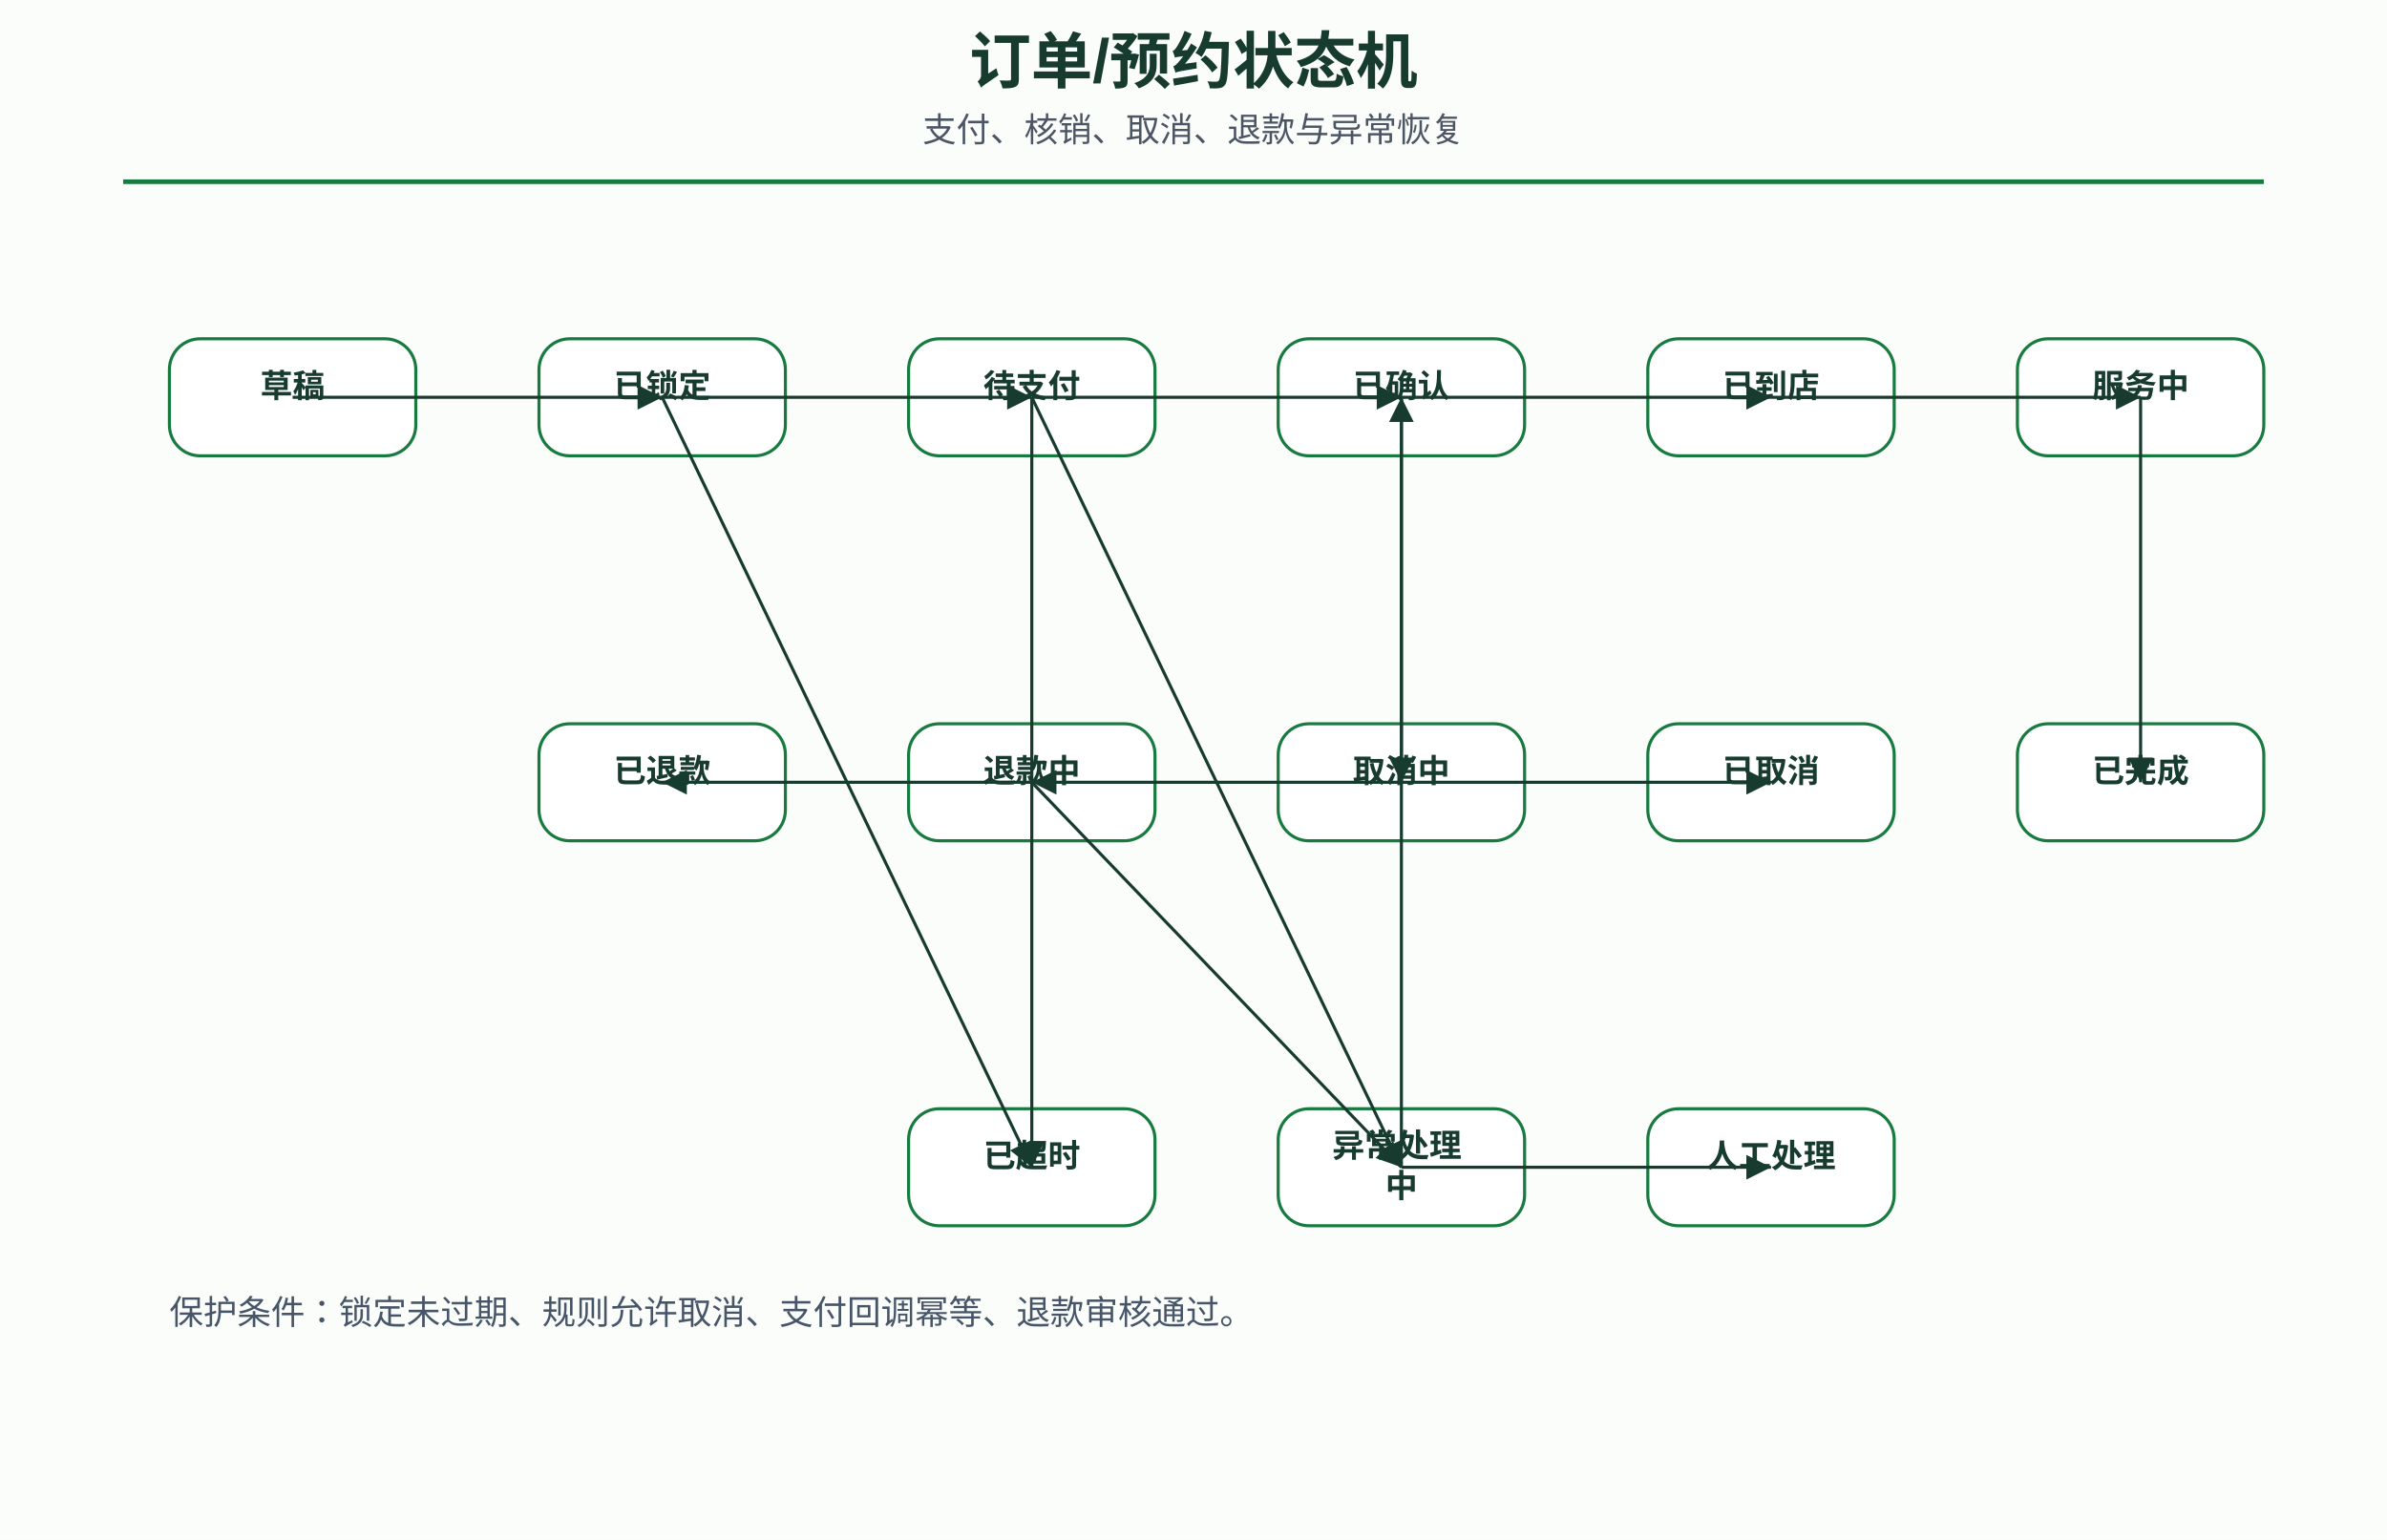
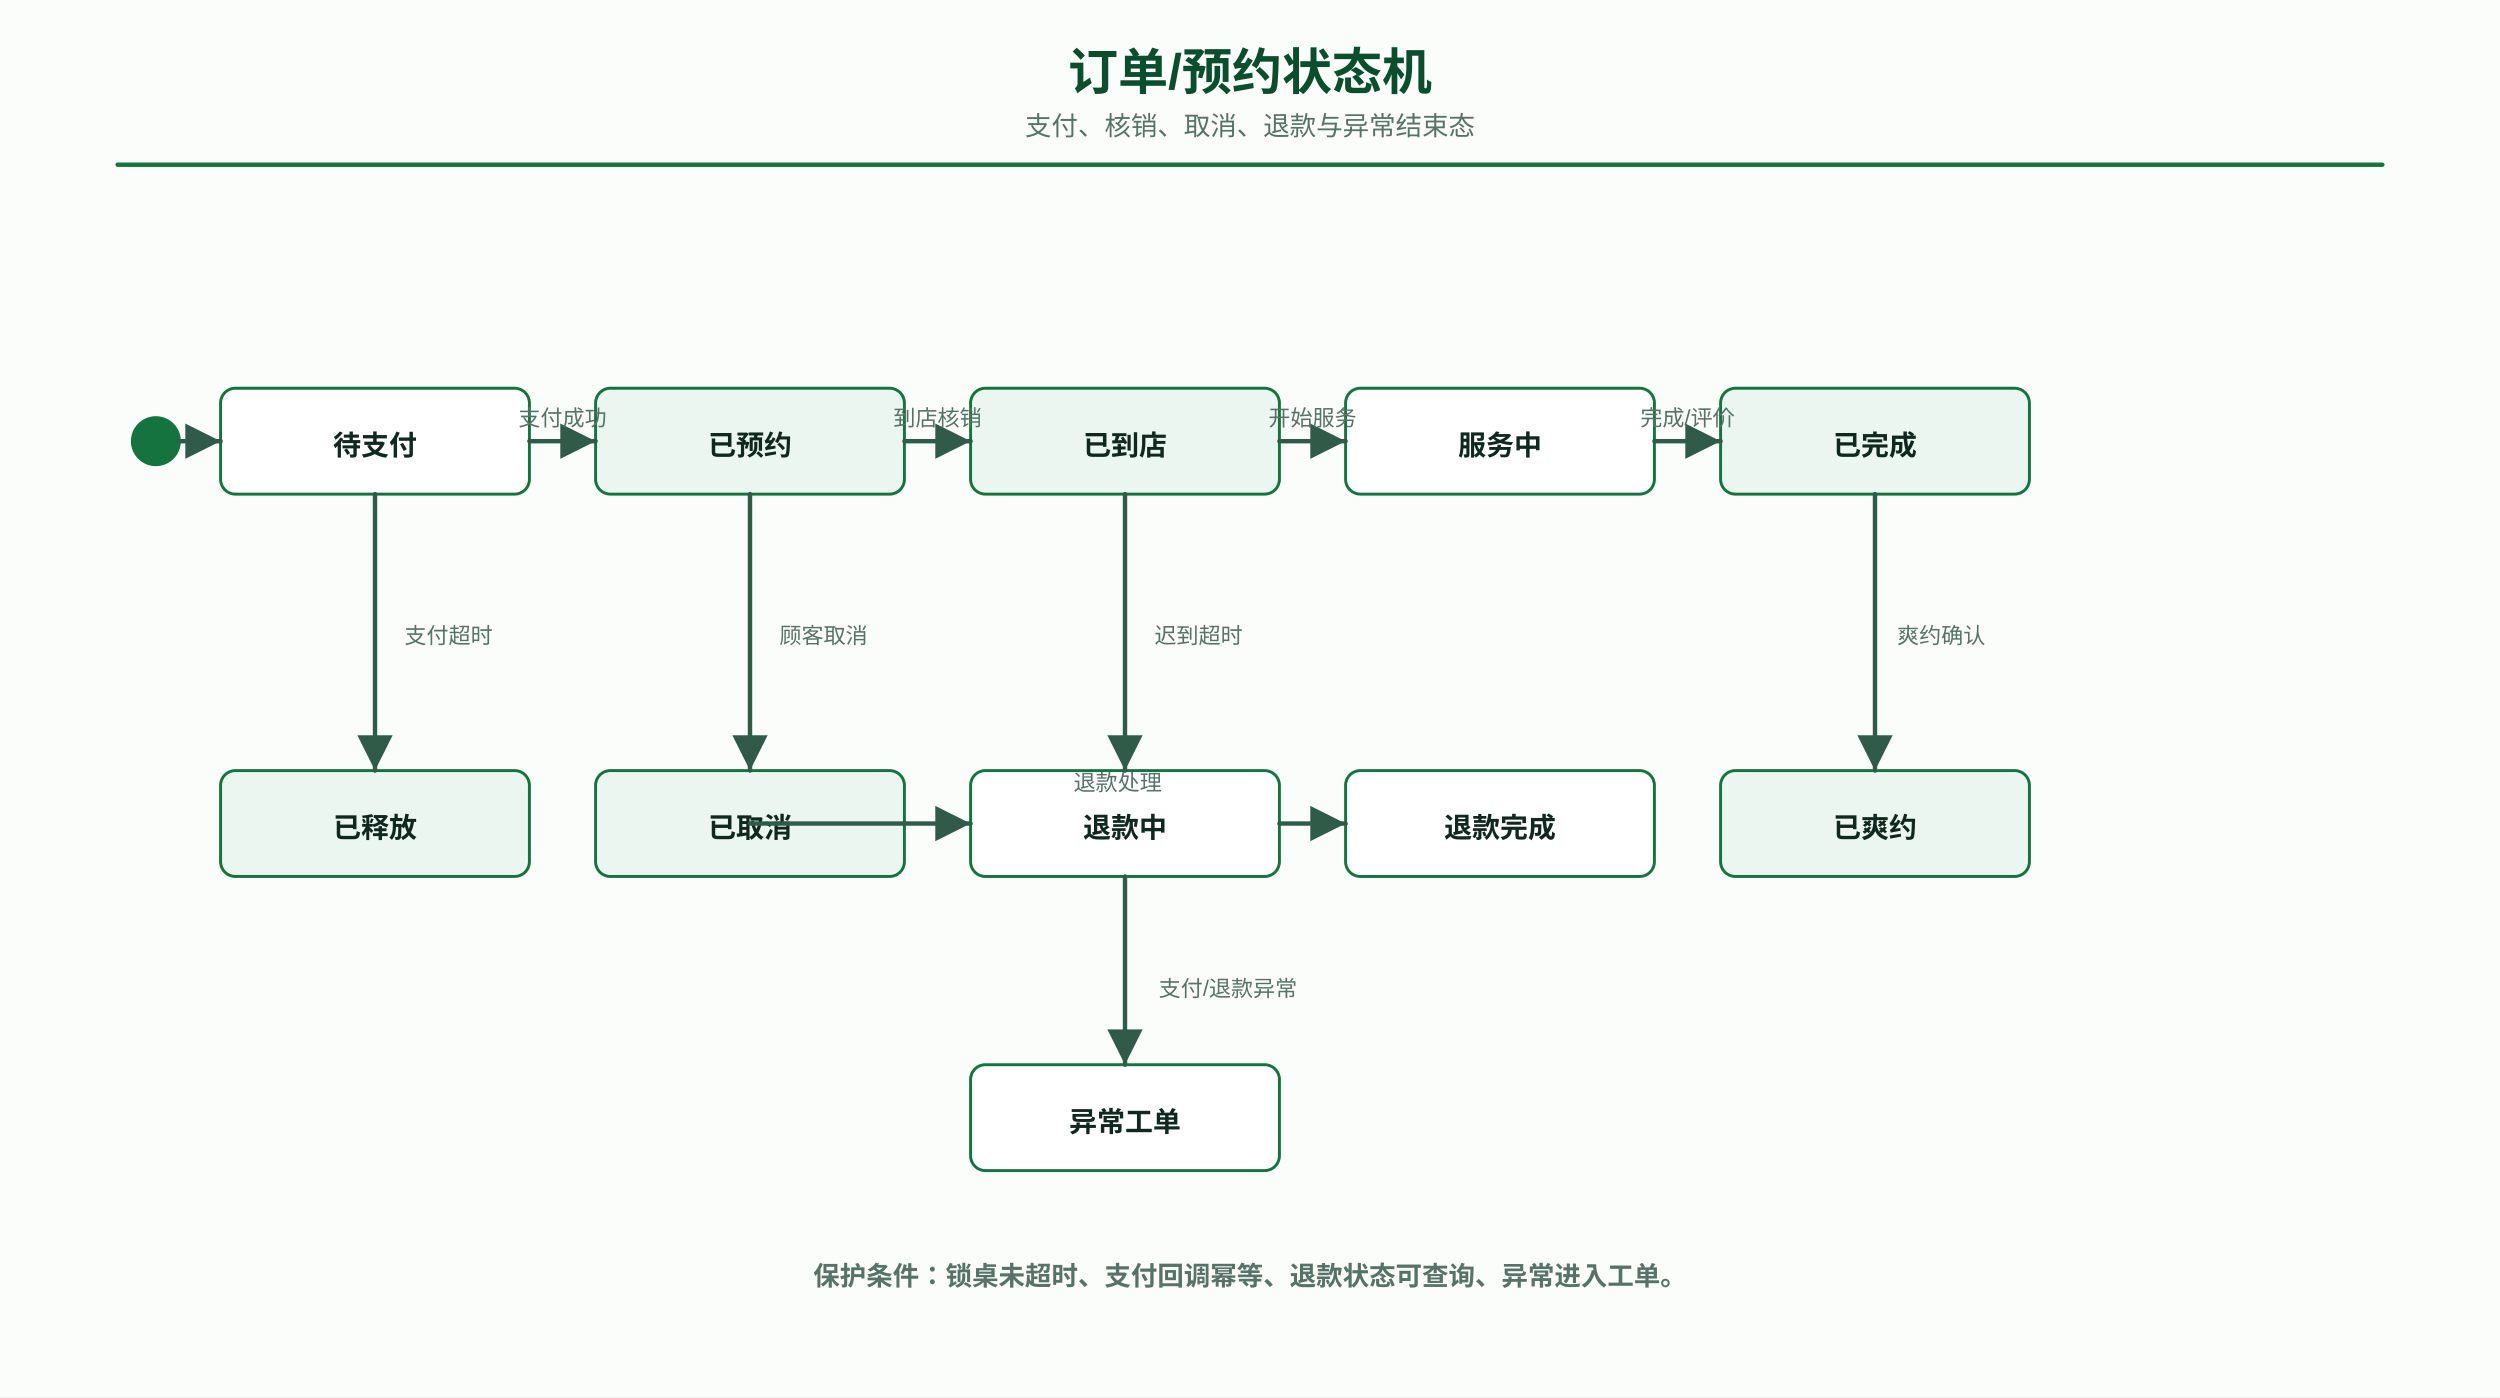
- <svg xmlns="http://www.w3.org/2000/svg" width="1550" height="1000" viewBox="0 0 1550 1000">
+ <svg xmlns="http://www.w3.org/2000/svg" width="1700" height="950" viewBox="0 0 1700 950">
  <defs>
    <marker id="arrow" markerWidth="12" markerHeight="12" refX="10" refY="6" orient="auto" markerUnits="strokeWidth">
-       <path d="M2,2 L10,6 L2,10 z" fill="#173B2F" />
+       <path d="M2,2 L10,6 L2,10 Z" fill="#305B49" />
    </marker>
-     <linearGradient id="head" x1="0" y1="0" x2="1" y2="1">
-       <stop offset="0%" stop-color="#F8FCFA" />
-       <stop offset="100%" stop-color="#EAF6EF" />
-     </linearGradient>
+     <marker id="arrowGreen" markerWidth="12" markerHeight="12" refX="10" refY="6" orient="auto" markerUnits="strokeWidth">
+       <path d="M2,2 L10,6 L2,10 Z" fill="#14733E" />
+     </marker>
  </defs>
-   <rect width="100%" height="100%" fill="#FBFDFB" />
-   <text x="775.0" y="54" text-anchor="middle" font-family="Microsoft YaHei, Arial" font-size="40" font-weight="800" fill="#173B2F">订单/预约状态机</text>
-   <text x="775.0" y="92" text-anchor="middle" font-family="Microsoft YaHei, Arial" font-size="22" fill="#4B5563">支付、核销、取消、退款与异常恢复</text>
-   <line x1="80" y1="118" x2="1470" y2="118" stroke="#177A3E" stroke-width="3" />
-   <rect x="110" y="220" width="160" height="76" rx="20" fill="#FFFFFF" stroke="#177A3E" stroke-width="2" />
-   <text x="190.0" y="258.0" text-anchor="middle" font-family="Microsoft YaHei, Arial" font-size="21" font-weight="600" fill="#173B2F">
-     <tspan x="190.0" dy="0">草稿</tspan>
-   </text>
-   <rect x="350" y="220" width="160" height="76" rx="20" fill="#FFFFFF" stroke="#177A3E" stroke-width="2" />
-   <text x="430.0" y="258.0" text-anchor="middle" font-family="Microsoft YaHei, Arial" font-size="21" font-weight="600" fill="#173B2F">
-     <tspan x="430.0" dy="0">已锁定</tspan>
-   </text>
-   <rect x="590" y="220" width="160" height="76" rx="20" fill="#FFFFFF" stroke="#177A3E" stroke-width="2" />
-   <text x="670.0" y="258.0" text-anchor="middle" font-family="Microsoft YaHei, Arial" font-size="21" font-weight="600" fill="#173B2F">
-     <tspan x="670.0" dy="0">待支付</tspan>
-   </text>
-   <rect x="830" y="220" width="160" height="76" rx="20" fill="#FFFFFF" stroke="#177A3E" stroke-width="2" />
-   <text x="910.0" y="258.0" text-anchor="middle" font-family="Microsoft YaHei, Arial" font-size="21" font-weight="600" fill="#173B2F">
-     <tspan x="910.0" dy="0">已确认</tspan>
-   </text>
-   <rect x="1070" y="220" width="160" height="76" rx="20" fill="#FFFFFF" stroke="#177A3E" stroke-width="2" />
-   <text x="1150.0" y="258.0" text-anchor="middle" font-family="Microsoft YaHei, Arial" font-size="21" font-weight="600" fill="#173B2F">
-     <tspan x="1150.0" dy="0">已到店</tspan>
-   </text>
-   <rect x="1310" y="220" width="160" height="76" rx="20" fill="#FFFFFF" stroke="#177A3E" stroke-width="2" />
-   <text x="1390.0" y="258.0" text-anchor="middle" font-family="Microsoft YaHei, Arial" font-size="21" font-weight="600" fill="#173B2F">
-     <tspan x="1390.0" dy="0">服务中</tspan>
-   </text>
-   <rect x="1310" y="470" width="160" height="76" rx="20" fill="#FFFFFF" stroke="#177A3E" stroke-width="2" />
-   <text x="1390.0" y="508.0" text-anchor="middle" font-family="Microsoft YaHei, Arial" font-size="21" font-weight="600" fill="#173B2F">
-     <tspan x="1390.0" dy="0">已完成</tspan>
-   </text>
-   <rect x="830" y="470" width="160" height="76" rx="20" fill="#FFFFFF" stroke="#177A3E" stroke-width="2" />
-   <text x="910.0" y="508.0" text-anchor="middle" font-family="Microsoft YaHei, Arial" font-size="21" font-weight="600" fill="#173B2F">
-     <tspan x="910.0" dy="0">取消中</tspan>
-   </text>
-   <rect x="590" y="470" width="160" height="76" rx="20" fill="#FFFFFF" stroke="#177A3E" stroke-width="2" />
-   <text x="670.0" y="508.0" text-anchor="middle" font-family="Microsoft YaHei, Arial" font-size="21" font-weight="600" fill="#173B2F">
-     <tspan x="670.0" dy="0">退款中</tspan>
-   </text>
-   <rect x="350" y="470" width="160" height="76" rx="20" fill="#FFFFFF" stroke="#177A3E" stroke-width="2" />
-   <text x="430.0" y="508.0" text-anchor="middle" font-family="Microsoft YaHei, Arial" font-size="21" font-weight="600" fill="#173B2F">
-     <tspan x="430.0" dy="0">已退款</tspan>
-   </text>
-   <rect x="590" y="720" width="160" height="76" rx="20" fill="#FFFFFF" stroke="#177A3E" stroke-width="2" />
-   <text x="670.0" y="758.0" text-anchor="middle" font-family="Microsoft YaHei, Arial" font-size="21" font-weight="600" fill="#173B2F">
-     <tspan x="670.0" dy="0">已超时</tspan>
-   </text>
-   <rect x="830" y="720" width="160" height="76" rx="20" fill="#FFFFFF" stroke="#177A3E" stroke-width="2" />
-   <text x="910.0" y="751.28" text-anchor="middle" font-family="Microsoft YaHei, Arial" font-size="21" font-weight="600" fill="#173B2F">
-     <tspan x="910.0" dy="0">异常处理</tspan>
-     <tspan x="910.0" dy="26.25">中</tspan>
-   </text>
-   <rect x="1070" y="720" width="160" height="76" rx="20" fill="#FFFFFF" stroke="#177A3E" stroke-width="2" />
-   <text x="1150.0" y="758.0" text-anchor="middle" font-family="Microsoft YaHei, Arial" font-size="21" font-weight="600" fill="#173B2F">
-     <tspan x="1150.0" dy="0">人工处理</tspan>
-   </text>
-   <rect x="1070" y="470" width="160" height="76" rx="20" fill="#FFFFFF" stroke="#177A3E" stroke-width="2" />
-   <text x="1150.0" y="508.0" text-anchor="middle" font-family="Microsoft YaHei, Arial" font-size="21" font-weight="600" fill="#173B2F">
-     <tspan x="1150.0" dy="0">已取消</tspan>
-   </text>
-   <line x1="190" y1="258" x2="430" y2="258" stroke="#173B2F" stroke-width="2" marker-end="url(#arrow)" />
-   <line x1="430" y1="258" x2="670" y2="258" stroke="#173B2F" stroke-width="2" marker-end="url(#arrow)" />
-   <line x1="670" y1="258" x2="910" y2="258" stroke="#173B2F" stroke-width="2" marker-end="url(#arrow)" />
-   <line x1="910" y1="258" x2="1150" y2="258" stroke="#173B2F" stroke-width="2" marker-end="url(#arrow)" />
-   <line x1="1150" y1="258" x2="1390" y2="258" stroke="#173B2F" stroke-width="2" marker-end="url(#arrow)" />
-   <line x1="1390" y1="258" x2="1390" y2="508" stroke="#173B2F" stroke-width="2" marker-end="url(#arrow)" />
-   <line x1="910" y1="258" x2="910" y2="508" stroke="#173B2F" stroke-width="2" marker-end="url(#arrow)" />
-   <line x1="910" y1="508" x2="670" y2="508" stroke="#173B2F" stroke-width="2" marker-end="url(#arrow)" />
-   <line x1="670" y1="508" x2="430" y2="508" stroke="#173B2F" stroke-width="2" marker-end="url(#arrow)" />
-   <line x1="910" y1="508" x2="1150" y2="508" stroke="#173B2F" stroke-width="2" marker-end="url(#arrow)" />
-   <line x1="430" y1="258" x2="670" y2="758" stroke="#173B2F" stroke-width="2" marker-end="url(#arrow)" />
-   <line x1="670" y1="258" x2="670" y2="758" stroke="#173B2F" stroke-width="2" marker-end="url(#arrow)" />
-   <line x1="670" y1="258" x2="910" y2="758" stroke="#173B2F" stroke-width="2" marker-end="url(#arrow)" />
-   <line x1="670" y1="508" x2="910" y2="758" stroke="#173B2F" stroke-width="2" marker-end="url(#arrow)" />
-   <line x1="910" y1="758" x2="910" y2="258" stroke="#173B2F" stroke-width="2" marker-end="url(#arrow)" />
-   <line x1="910" y1="758" x2="1150" y2="758" stroke="#173B2F" stroke-width="2" marker-end="url(#arrow)" />
-   <text x="110" y="860" text-anchor="start" font-family="Microsoft YaHei, Arial" font-size="22" font-weight="400" fill="#475569">
-     <tspan x="110" dy="0">保护条件：锁定未过期、规则允许取消、支付回调幂等、退款审核通过。</tspan>
-   </text>
+   <rect x="0" y="0" width="1700" height="950" fill="#FBFDFB" />
+   <text x="850.0" y="61.0" text-anchor="middle" font-family="Microsoft YaHei, SimHei, Arial" font-size="34" font-weight="700" fill="#0B4E2D">订单/预约状态机</text>
+   <text x="850.0" y="92.0" text-anchor="middle" font-family="Microsoft YaHei, SimHei, Arial" font-size="18" font-weight="400" fill="#577268">支付、核销、取消、退款与异常结束态</text>
+   <polyline points="80.0,112.0 1620.0,112.0" fill="none" stroke="#14733E" stroke-width="3" stroke-linejoin="round" stroke-linecap="round" />
+   <rect x="150" y="264" width="210" height="72" rx="10" fill="#FFFFFF" stroke="#14733E" stroke-width="2" />
+   <text x="255.0" y="309.5" text-anchor="middle" font-family="Microsoft YaHei, SimHei, Arial" font-size="19" font-weight="700" fill="#102820">待支付</text>
+   <rect x="405" y="264" width="210" height="72" rx="10" fill="#EAF6EF" stroke="#14733E" stroke-width="2" />
+   <text x="510.0" y="309.5" text-anchor="middle" font-family="Microsoft YaHei, SimHei, Arial" font-size="19" font-weight="700" fill="#102820">已预约</text>
+   <rect x="660" y="264" width="210" height="72" rx="10" fill="#EAF6EF" stroke="#14733E" stroke-width="2" />
+   <text x="765.0" y="309.5" text-anchor="middle" font-family="Microsoft YaHei, SimHei, Arial" font-size="19" font-weight="700" fill="#102820">已到店</text>
+   <rect x="915" y="264" width="210" height="72" rx="10" fill="#FFFFFF" stroke="#14733E" stroke-width="2" />
+   <text x="1020.0" y="309.5" text-anchor="middle" font-family="Microsoft YaHei, SimHei, Arial" font-size="19" font-weight="700" fill="#102820">服务中</text>
+   <rect x="1170" y="264" width="210" height="72" rx="10" fill="#EAF6EF" stroke="#14733E" stroke-width="2" />
+   <text x="1275.0" y="309.5" text-anchor="middle" font-family="Microsoft YaHei, SimHei, Arial" font-size="19" font-weight="700" fill="#102820">已完成</text>
+   <rect x="150" y="524" width="210" height="72" rx="10" fill="#EAF6EF" stroke="#14733E" stroke-width="2" />
+   <text x="255.0" y="569.5" text-anchor="middle" font-family="Microsoft YaHei, SimHei, Arial" font-size="19" font-weight="700" fill="#102820">已释放</text>
+   <rect x="405" y="524" width="210" height="72" rx="10" fill="#EAF6EF" stroke="#14733E" stroke-width="2" />
+   <text x="510.0" y="569.5" text-anchor="middle" font-family="Microsoft YaHei, SimHei, Arial" font-size="19" font-weight="700" fill="#102820">已取消</text>
+   <rect x="660" y="524" width="210" height="72" rx="10" fill="#FFFFFF" stroke="#14733E" stroke-width="2" />
+   <text x="765.0" y="569.5" text-anchor="middle" font-family="Microsoft YaHei, SimHei, Arial" font-size="19" font-weight="700" fill="#102820">退款中</text>
+   <rect x="915" y="524" width="210" height="72" rx="10" fill="#FFFFFF" stroke="#14733E" stroke-width="2" />
+   <text x="1020.0" y="569.5" text-anchor="middle" font-family="Microsoft YaHei, SimHei, Arial" font-size="19" font-weight="700" fill="#102820">退款完成</text>
+   <rect x="1170" y="524" width="210" height="72" rx="10" fill="#EAF6EF" stroke="#14733E" stroke-width="2" />
+   <text x="1275.0" y="569.5" text-anchor="middle" font-family="Microsoft YaHei, SimHei, Arial" font-size="19" font-weight="700" fill="#102820">已爽约</text>
+   <rect x="660" y="724" width="210" height="72" rx="10" fill="#FFFFFF" stroke="#14733E" stroke-width="2" />
+   <text x="765.0" y="769.5" text-anchor="middle" font-family="Microsoft YaHei, SimHei, Arial" font-size="19" font-weight="700" fill="#102820">异常工单</text>
+   <ellipse cx="106.0" cy="300.0" rx="16.0" ry="16.0" fill="#14733E" stroke="#14733E" stroke-width="2" />
+   <polyline points="122.0,300.0 150.0,300.0" fill="none" stroke="#305B49" stroke-width="3" stroke-linejoin="round" stroke-linecap="round" marker-end="url(#arrow)" />
+   <polyline points="360.0,300.0 405.0,300.0" fill="none" stroke="#305B49" stroke-width="3" stroke-linejoin="round" stroke-linecap="round" marker-end="url(#arrow)" />
+   <text x="382.5" y="289.5" text-anchor="middle" font-family="Microsoft YaHei, SimHei, Arial" font-size="15" font-weight="400" fill="#577268">支付成功</text>
+   <polyline points="615.0,300.0 660.0,300.0" fill="none" stroke="#305B49" stroke-width="3" stroke-linejoin="round" stroke-linecap="round" marker-end="url(#arrow)" />
+   <text x="637.5" y="289.5" text-anchor="middle" font-family="Microsoft YaHei, SimHei, Arial" font-size="15" font-weight="400" fill="#577268">到店核销</text>
+   <polyline points="870.0,300.0 915.0,300.0" fill="none" stroke="#305B49" stroke-width="3" stroke-linejoin="round" stroke-linecap="round" marker-end="url(#arrow)" />
+   <text x="892.5" y="289.5" text-anchor="middle" font-family="Microsoft YaHei, SimHei, Arial" font-size="15" font-weight="400" fill="#577268">开始服务</text>
+   <polyline points="1125.0,300.0 1170.0,300.0" fill="none" stroke="#305B49" stroke-width="3" stroke-linejoin="round" stroke-linecap="round" marker-end="url(#arrow)" />
+   <text x="1147.5" y="289.5" text-anchor="middle" font-family="Microsoft YaHei, SimHei, Arial" font-size="15" font-weight="400" fill="#577268">完成/评价</text>
+   <polyline points="255.0,336.0 255.0,524.0" fill="none" stroke="#305B49" stroke-width="3" stroke-linejoin="round" stroke-linecap="round" marker-end="url(#arrow)" />
+   <text x="305.0" y="437.5" text-anchor="middle" font-family="Microsoft YaHei, SimHei, Arial" font-size="15" font-weight="400" fill="#577268">支付超时</text>
+   <polyline points="510.0,336.0 510.0,524.0" fill="none" stroke="#305B49" stroke-width="3" stroke-linejoin="round" stroke-linecap="round" marker-end="url(#arrow)" />
+   <text x="560.0" y="437.5" text-anchor="middle" font-family="Microsoft YaHei, SimHei, Arial" font-size="15" font-weight="400" fill="#577268">顾客取消</text>
+   <polyline points="510.0,560.0 660.0,560.0" fill="none" stroke="#305B49" stroke-width="3" stroke-linejoin="round" stroke-linecap="round" marker-end="url(#arrow)" />
+   <polyline points="870.0,560.0 915.0,560.0" fill="none" stroke="#305B49" stroke-width="3" stroke-linejoin="round" stroke-linecap="round" marker-end="url(#arrow)" />
+   <text x="760.0" y="537.5" text-anchor="middle" font-family="Microsoft YaHei, SimHei, Arial" font-size="15" font-weight="400" fill="#577268">退款处理</text>
+   <polyline points="765.0,336.0 765.0,524.0" fill="none" stroke="#305B49" stroke-width="3" stroke-linejoin="round" stroke-linecap="round" marker-end="url(#arrow)" />
+   <text x="815.0" y="437.5" text-anchor="middle" font-family="Microsoft YaHei, SimHei, Arial" font-size="15" font-weight="400" fill="#577268">迟到超时</text>
+   <polyline points="1275.0,336.0 1275.0,524.0" fill="none" stroke="#305B49" stroke-width="3" stroke-linejoin="round" stroke-linecap="round" marker-end="url(#arrow)" />
+   <text x="1320.0" y="437.5" text-anchor="middle" font-family="Microsoft YaHei, SimHei, Arial" font-size="15" font-weight="400" fill="#577268">爽约确认</text>
+   <polyline points="765.0,596.0 765.0,724.0" fill="none" stroke="#305B49" stroke-width="3" stroke-linejoin="round" stroke-linecap="round" marker-end="url(#arrow)" />
+   <text x="835.0" y="677.5" text-anchor="middle" font-family="Microsoft YaHei, SimHei, Arial" font-size="15" font-weight="400" fill="#577268">支付/退款异常</text>
+   <text x="850.0" y="874.0" text-anchor="middle" font-family="Microsoft YaHei, SimHei, Arial" font-size="18" font-weight="700" fill="#577268">保护条件：锁桌未超时、支付回调幂等、退款状态可查询、异常进入工单。</text>
</svg>
